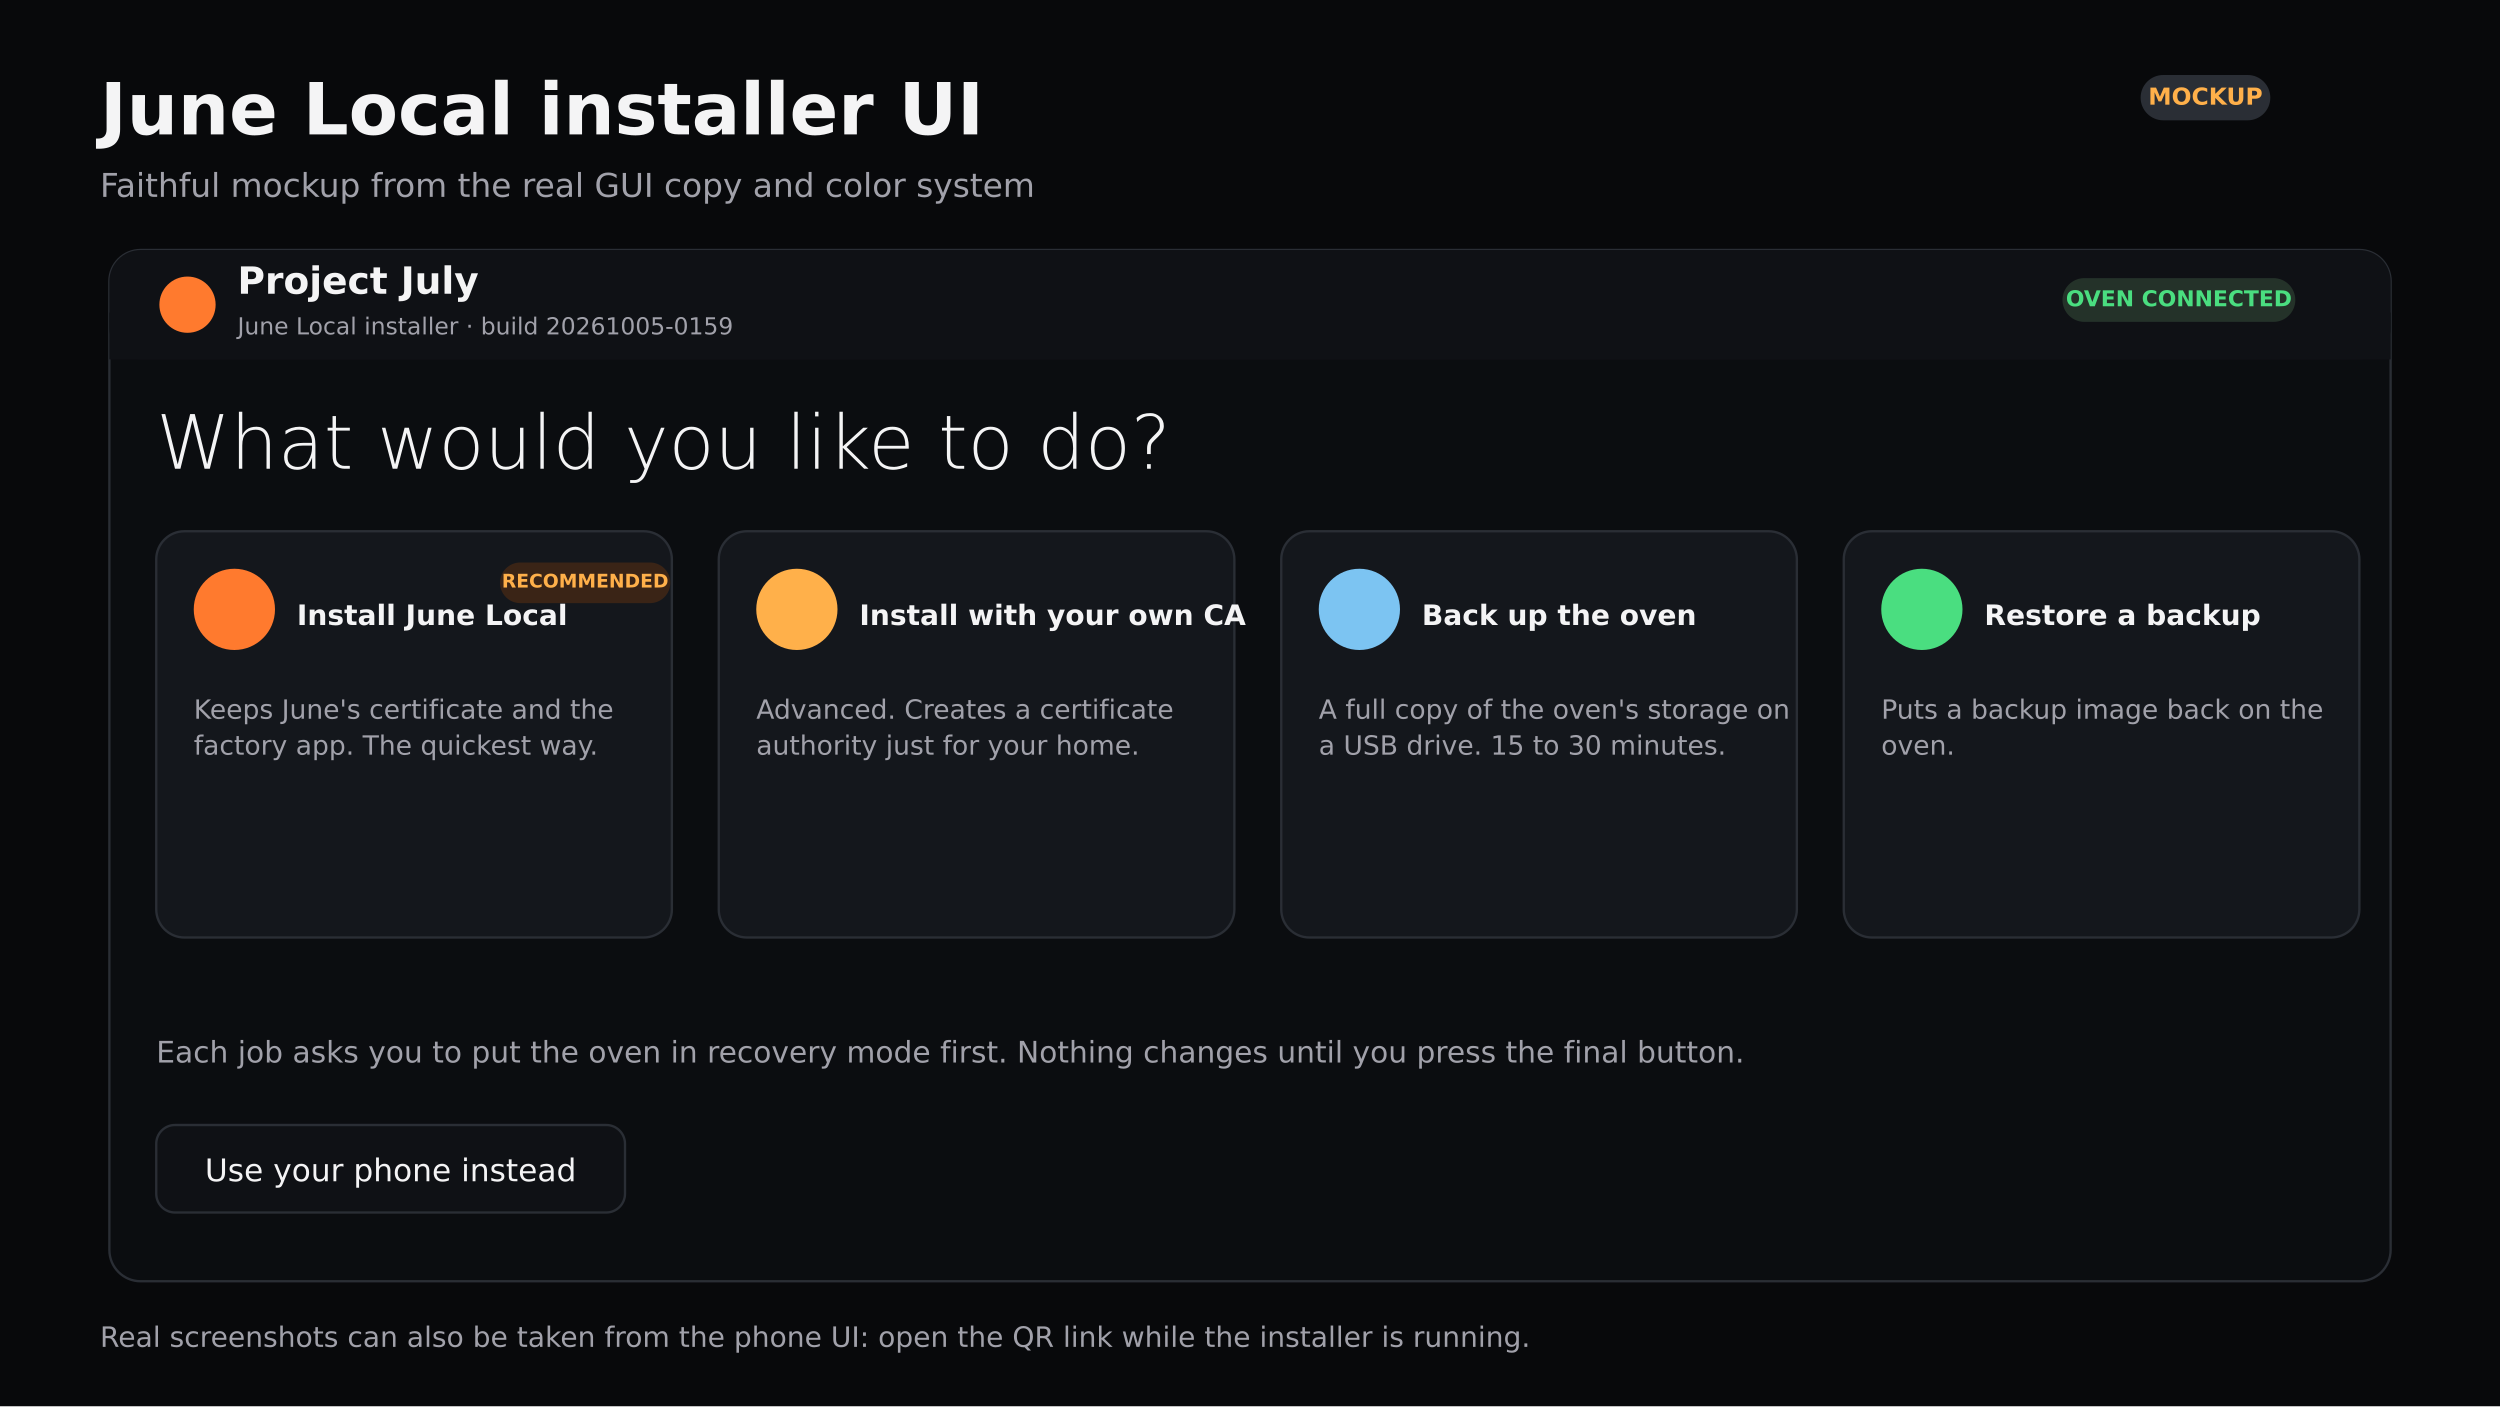
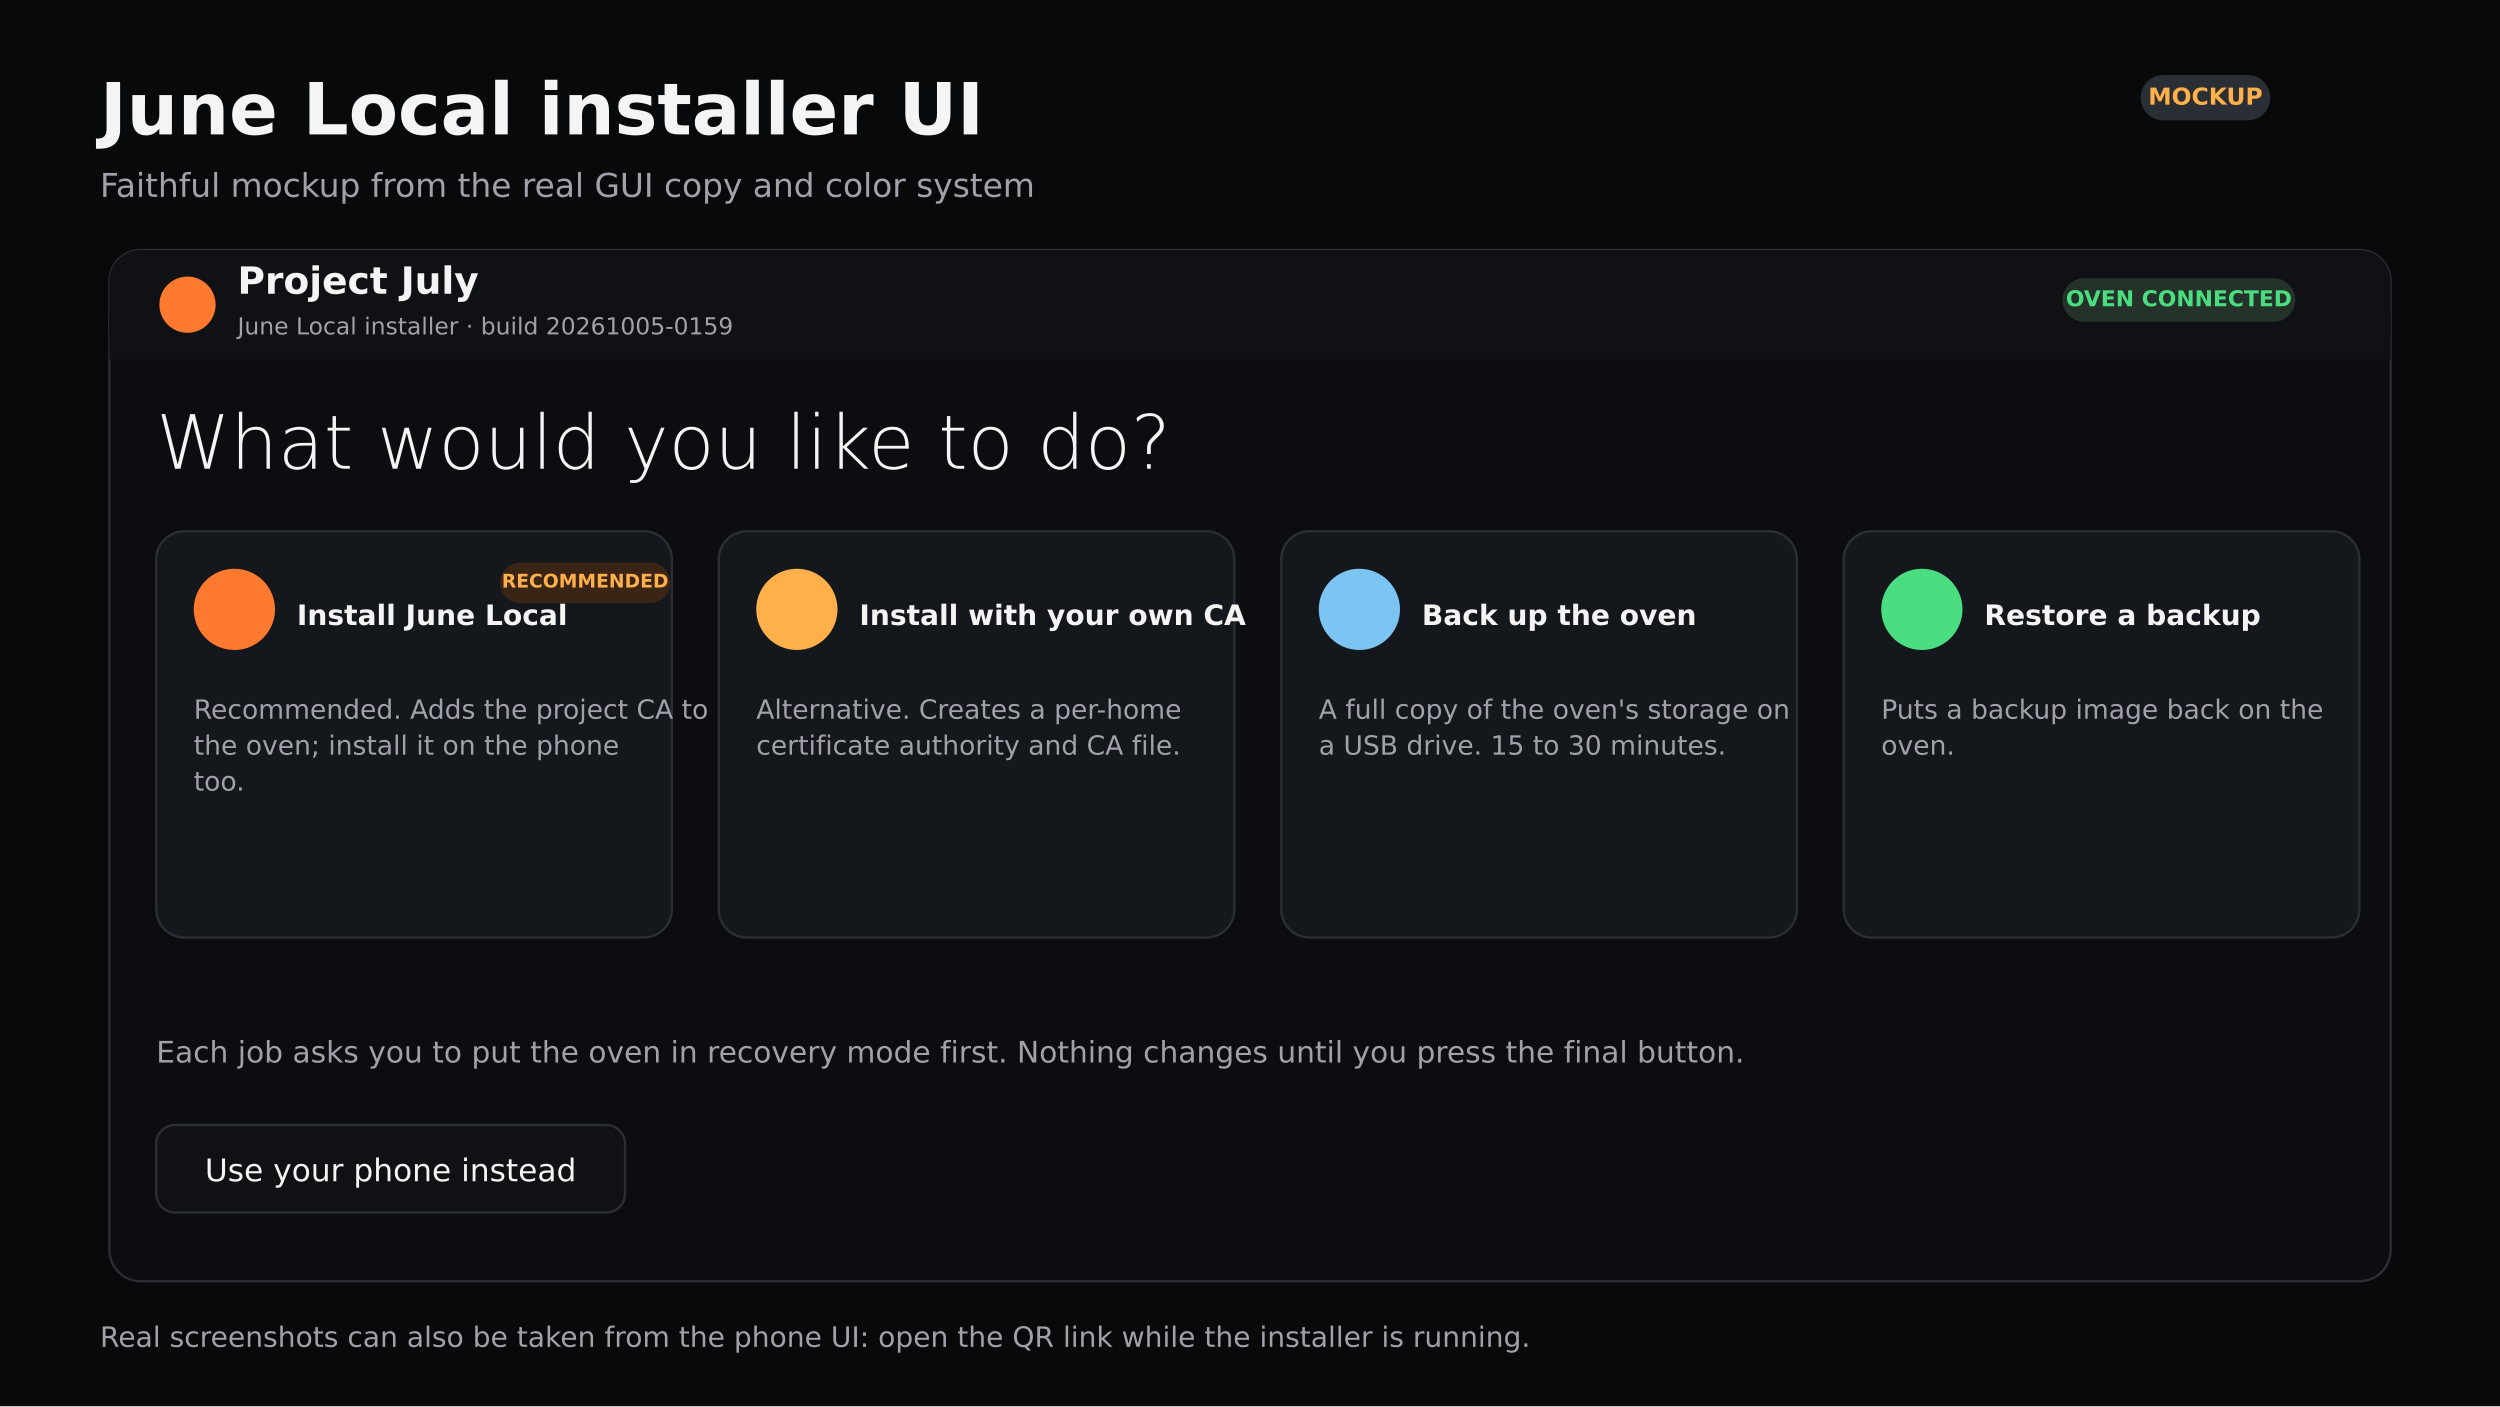
<svg xmlns="http://www.w3.org/2000/svg" viewBox="0 0 1600 900" width="1600" height="900">
  <rect width="1600" height="900" fill="#08090b" />
  <text x="64" y="86" font-family="DejaVu Sans, sans-serif" font-size="46" font-weight="700" fill="#f4f4f5" text-anchor="start">June Local installer UI</text>
  <text x="64" y="126" font-family="DejaVu Sans, sans-serif" font-size="21" font-weight="400" fill="#a1a1aa" text-anchor="start">Faithful mockup from the real GUI copy and color system</text>
  <rect x="1370" y="48" width="83" height="29" rx="14.5" fill="#2a2e35" stroke="#2a2e35" stroke-width="0" />
  <text x="1411.5" y="67" font-family="DejaVu Sans, sans-serif" font-size="15" font-weight="700" fill="#ffb04a" text-anchor="middle">MOCKUP</text>
  <rect x="70" y="160" width="1460" height="660" rx="20" fill="#0b0d10" stroke="#2a2e35" stroke-width="1.5" />
  <rect x="70" y="160" width="1460" height="70" rx="20" fill="#0f1115" />
  <rect x="70" y="200" width="1460" height="30" fill="#0f1115" />
  <circle cx="120" cy="195" r="18" fill="#ff7a2e" />
  <text x="152" y="188" font-family="DejaVu Sans, sans-serif" font-size="24" font-weight="700" fill="#f4f4f5" text-anchor="start">Project July</text>
  <text x="152" y="214" font-family="DejaVu Sans, sans-serif" font-size="15" font-weight="400" fill="#a1a1aa" text-anchor="start">June Local installer · build 20261005-0159</text>
  <rect x="1320" y="178" width="149" height="28" rx="14.0" fill="#243229" stroke="#243229" stroke-width="0" />
  <text x="1394.5" y="196" font-family="DejaVu Sans, sans-serif" font-size="14" font-weight="700" fill="#4ade80" text-anchor="middle">OVEN CONNECTED</text>
  <text x="100" y="300" font-family="DejaVu Sans, sans-serif" font-size="48" font-weight="300" fill="#f4f4f5" text-anchor="start">What would you like to do?</text>
  <rect x="100" y="340" width="330" height="260" rx="18" fill="#14171c" stroke="#2a2e35" stroke-width="1.5" />
  <circle cx="150" cy="390" r="26" fill="#ff7a2e" />
  <text x="190" y="400" font-family="DejaVu Sans, sans-serif" font-size="18" font-weight="700" fill="#f4f4f5" text-anchor="start">Install June Local</text>
-   <text x="124" y="460" font-family="DejaVu Sans, sans-serif" font-size="17" font-weight="400" fill="#a1a1aa" text-anchor="start">Keeps June's certificate and the</text>
-   <text x="124" y="483" font-family="DejaVu Sans, sans-serif" font-size="17" font-weight="400" fill="#a1a1aa" text-anchor="start">factory app. The quickest way.</text>
+   <text x="124" y="460" font-family="DejaVu Sans, sans-serif" font-size="17" font-weight="400" fill="#a1a1aa" text-anchor="start">Recommended. Adds the project CA to</text>
+   <text x="124" y="483" font-family="DejaVu Sans, sans-serif" font-size="17" font-weight="400" fill="#a1a1aa" text-anchor="start">the oven; install it on the phone</text>
+   <text x="124" y="506" font-family="DejaVu Sans, sans-serif" font-size="17" font-weight="400" fill="#a1a1aa" text-anchor="start">too.</text>
  <rect x="320" y="360" width="109" height="26" rx="13.0" fill="#3a2416" stroke="#3a2416" stroke-width="0" />
  <text x="374.5" y="376" font-family="DejaVu Sans, sans-serif" font-size="12" font-weight="700" fill="#ffb04a" text-anchor="middle">RECOMMENDED</text>
  <rect x="460" y="340" width="330" height="260" rx="18" fill="#14171c" stroke="#2a2e35" stroke-width="1.5" />
  <circle cx="510" cy="390" r="26" fill="#ffb04a" />
  <text x="550" y="400" font-family="DejaVu Sans, sans-serif" font-size="18" font-weight="700" fill="#f4f4f5" text-anchor="start">Install with your own CA</text>
-   <text x="484" y="460" font-family="DejaVu Sans, sans-serif" font-size="17" font-weight="400" fill="#a1a1aa" text-anchor="start">Advanced. Creates a certificate</text>
-   <text x="484" y="483" font-family="DejaVu Sans, sans-serif" font-size="17" font-weight="400" fill="#a1a1aa" text-anchor="start">authority just for your home.</text>
+   <text x="484" y="460" font-family="DejaVu Sans, sans-serif" font-size="17" font-weight="400" fill="#a1a1aa" text-anchor="start">Alternative. Creates a per-home</text>
+   <text x="484" y="483" font-family="DejaVu Sans, sans-serif" font-size="17" font-weight="400" fill="#a1a1aa" text-anchor="start">certificate authority and CA file.</text>
  <rect x="820" y="340" width="330" height="260" rx="18" fill="#14171c" stroke="#2a2e35" stroke-width="1.5" />
  <circle cx="870" cy="390" r="26" fill="#7cc4f2" />
  <text x="910" y="400" font-family="DejaVu Sans, sans-serif" font-size="18" font-weight="700" fill="#f4f4f5" text-anchor="start">Back up the oven</text>
  <text x="844" y="460" font-family="DejaVu Sans, sans-serif" font-size="17" font-weight="400" fill="#a1a1aa" text-anchor="start">A full copy of the oven's storage on</text>
  <text x="844" y="483" font-family="DejaVu Sans, sans-serif" font-size="17" font-weight="400" fill="#a1a1aa" text-anchor="start">a USB drive. 15 to 30 minutes.</text>
  <rect x="1180" y="340" width="330" height="260" rx="18" fill="#14171c" stroke="#2a2e35" stroke-width="1.5" />
  <circle cx="1230" cy="390" r="26" fill="#4ade80" />
  <text x="1270" y="400" font-family="DejaVu Sans, sans-serif" font-size="18" font-weight="700" fill="#f4f4f5" text-anchor="start">Restore a backup</text>
  <text x="1204" y="460" font-family="DejaVu Sans, sans-serif" font-size="17" font-weight="400" fill="#a1a1aa" text-anchor="start">Puts a backup image back on the</text>
  <text x="1204" y="483" font-family="DejaVu Sans, sans-serif" font-size="17" font-weight="400" fill="#a1a1aa" text-anchor="start">oven.</text>
  <text x="100" y="680" font-family="DejaVu Sans, sans-serif" font-size="19" font-weight="400" fill="#a1a1aa" text-anchor="start">Each job asks you to put the oven in recovery mode first. Nothing changes until you press the final button.</text>
  <rect x="100" y="720" width="300" height="56" rx="12" fill="#0f1115" stroke="#2a2e35" stroke-width="1.5" />
  <text x="250" y="756" font-family="DejaVu Sans, sans-serif" font-size="20" font-weight="400" fill="#f4f4f5" text-anchor="middle">Use your phone instead</text>
  <text x="64" y="862" font-family="DejaVu Sans, sans-serif" font-size="18" font-weight="400" fill="#a1a1aa" text-anchor="start">Real screenshots can also be taken from the phone UI: open the QR link while the installer is running.</text>
</svg>
